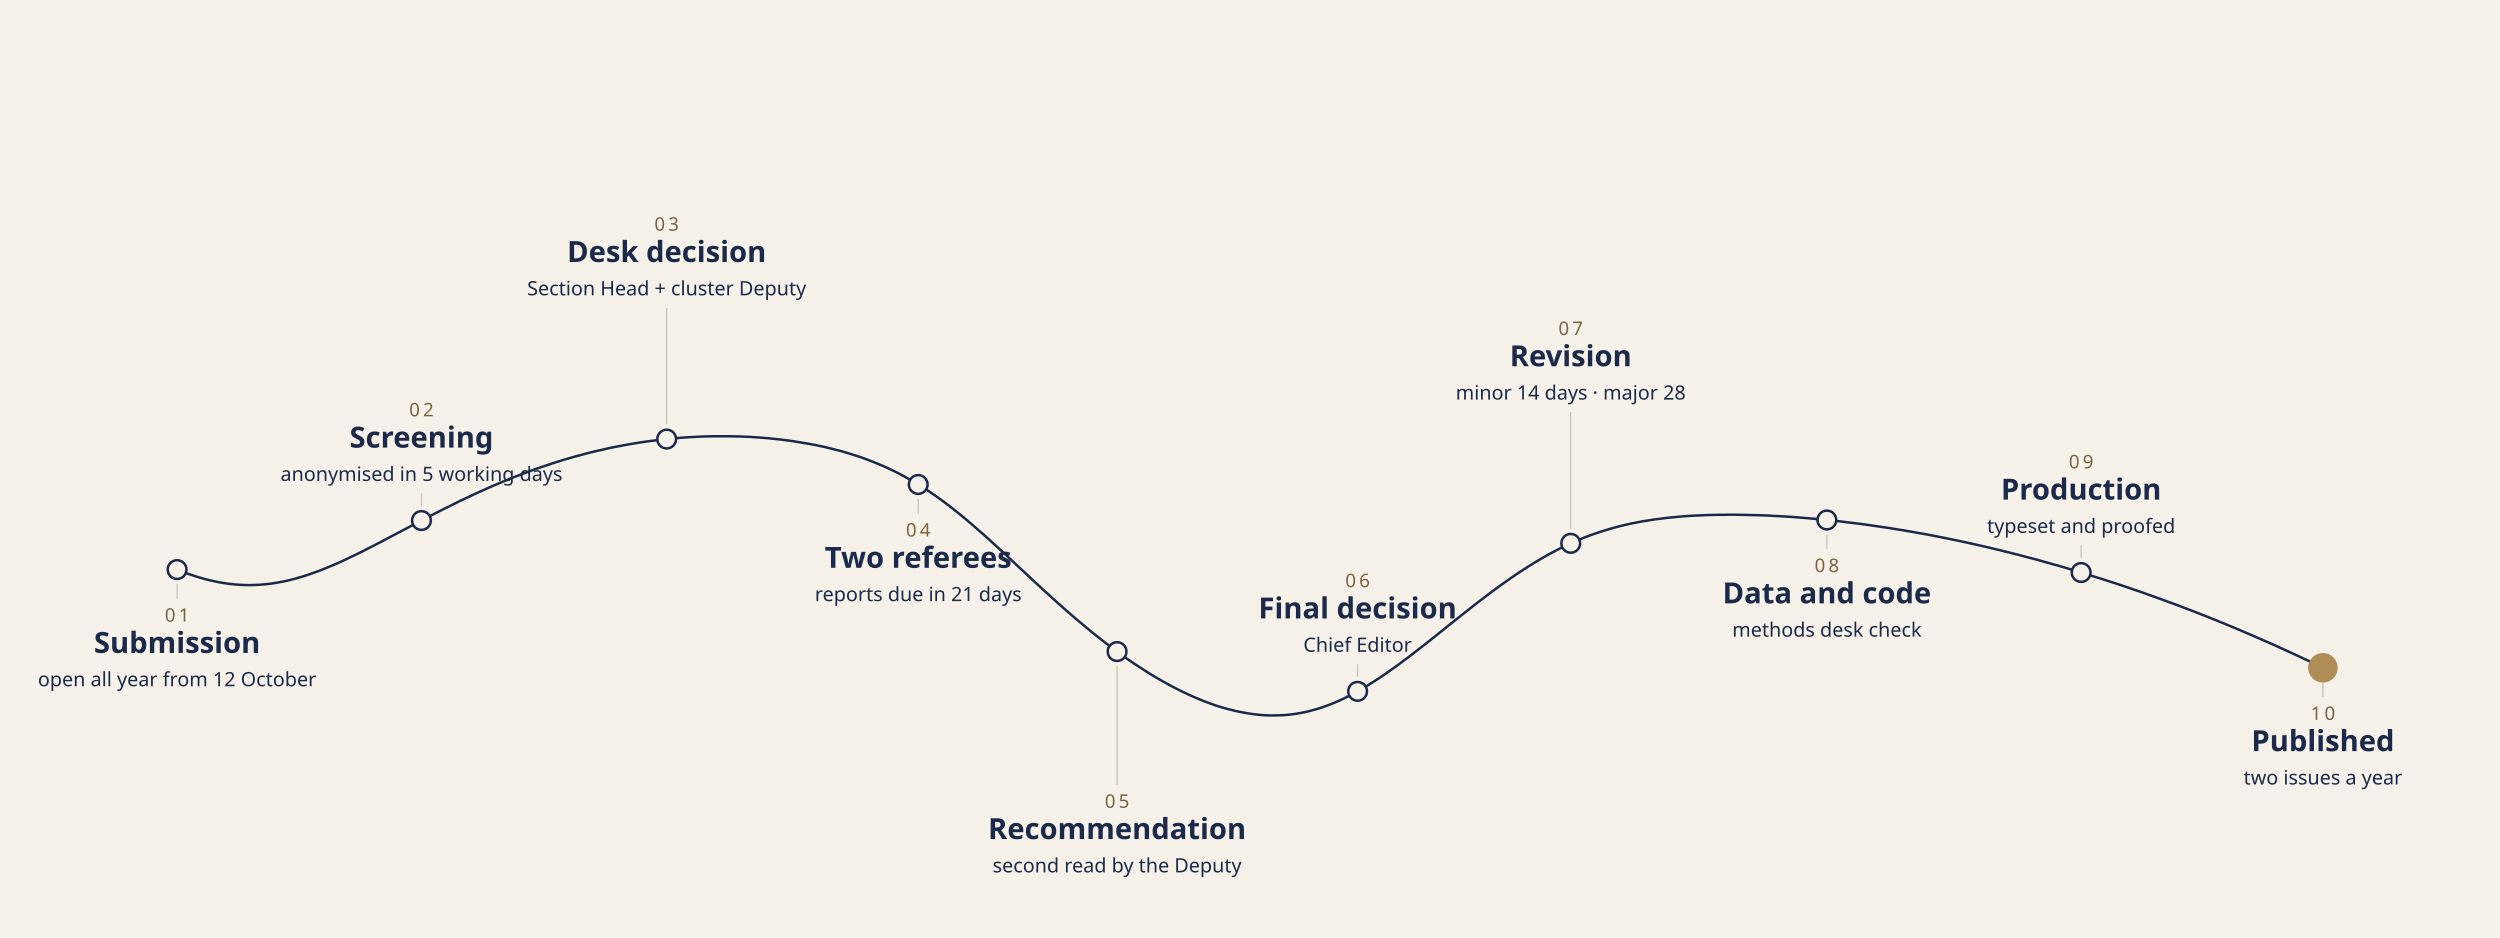
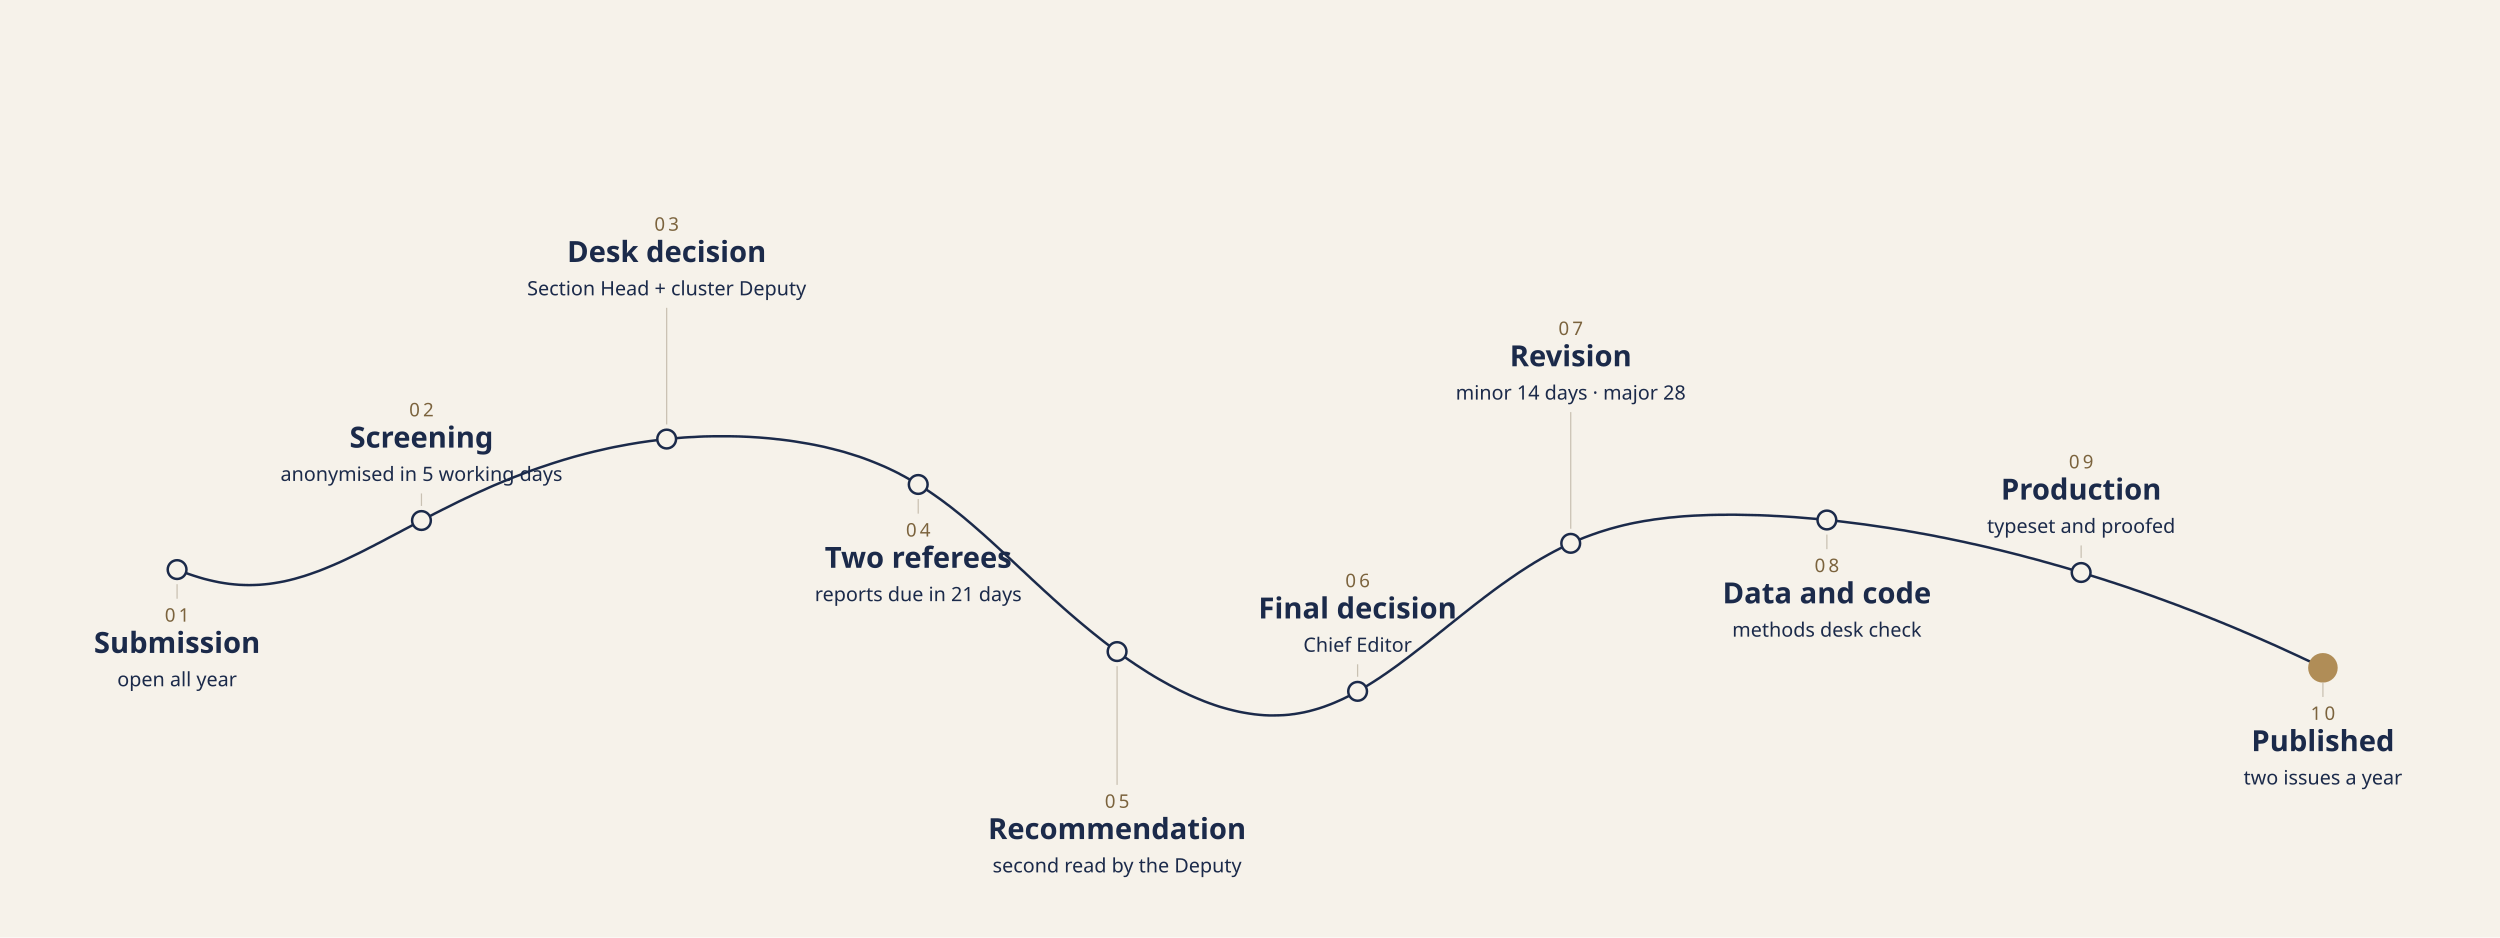
<svg xmlns="http://www.w3.org/2000/svg" width="2400" height="900" viewBox="0 0 2400 900">
  <rect x="0" y="0" width="2400.0" height="900.0" fill="#F6F2EA" />
  <path d="M170.0 546.8 L172.0 547.6 L176.8 549.5 L181.6 551.2 L181.6 551.2 L186.4 552.8 L191.2 554.3 L196.0 555.7 L197.2 556.0 L200.8 556.9 L205.6 558.0 L210.4 559.0 L215.2 559.8 L220.0 560.5 L223.0 560.8 L224.8 561.0 L229.6 561.4 L234.4 561.6 L239.2 561.7 L244.0 561.6 L248.8 561.4 L253.6 561.0 L255.5 560.8 L258.4 560.5 L263.2 559.8 L268.0 559.0 L272.8 558.1 L277.6 557.0 L281.5 556.0 L282.4 555.8 L287.2 554.4 L292.0 553.0 L296.8 551.4 L297.4 551.2 L301.6 549.7 L306.4 548.0 L310.4 546.4 L311.2 546.1 L316.0 544.1 L320.8 542.1 L321.9 541.6 L325.6 540.0 L330.4 537.8 L332.5 536.8 L335.2 535.5 L340.0 533.2 L342.5 532.0 L344.8 530.9 L349.6 528.5 L352.1 527.2 L354.4 526.0 L359.2 523.6 L361.4 522.4 L364.0 521.1 L368.8 518.6 L370.6 517.6 L373.6 516.0 L378.4 513.5 L379.7 512.8 L383.2 511.0 L388.0 508.4 L388.8 508.0 L392.8 505.9 L397.6 503.3 L397.9 503.2 L402.4 500.8 L407.0 498.4 L407.2 498.3 L412.0 495.8 L416.3 493.6 L416.8 493.3 L421.6 490.9 L425.7 488.8 L426.4 488.5 L431.2 486.1 L435.4 484.0 L436.0 483.7 L440.8 481.3 L445.3 479.2 L445.6 479.0 L450.4 476.8 L455.2 474.5 L455.5 474.4 L460.0 472.3 L464.8 470.2 L466.1 469.6 L469.6 468.0 L474.4 465.9 L477.1 464.8 L479.2 463.9 L484.0 461.9 L488.7 460.0 L488.8 459.9 L493.6 458.0 L498.4 456.2 L500.9 455.2 L503.2 454.3 L508.0 452.5 L512.8 450.8 L513.9 450.4 L517.6 449.1 L522.4 447.5 L527.2 445.9 L528.0 445.6 L532.0 444.3 L536.8 442.8 L541.6 441.3 L543.4 440.8 L546.4 439.9 L551.2 438.5 L556.0 437.2 L560.6 436.0 L560.8 435.9 L565.6 434.7 L570.4 433.5 L575.2 432.4 L580.0 431.3 L580.4 431.2 L584.8 430.2 L589.6 429.2 L594.4 428.3 L599.2 427.4 L604.0 426.5 L604.7 426.4 L608.8 425.7 L613.6 424.9 L618.4 424.2 L623.2 423.5 L628.0 422.9 L632.8 422.3 L637.6 421.8 L639.2 421.6 L642.4 421.3 L647.2 420.8 L652.0 420.4 L656.8 420.0 L661.6 419.7 L666.4 419.5 L671.2 419.2 L676.0 419.0 L680.8 418.9 L685.6 418.8 L690.4 418.8 L695.2 418.8 L700.0 418.8 L704.8 418.9 L709.6 419.0 L714.4 419.2 L719.2 419.4 L724.0 419.7 L728.8 420.0 L733.6 420.4 L738.4 420.8 L743.2 421.3 L745.7 421.6 L748.0 421.8 L752.8 422.4 L757.6 423.0 L762.4 423.7 L767.2 424.5 L772.0 425.3 L776.8 426.1 L778.3 426.4 L781.6 427.0 L786.4 428.0 L791.2 429.0 L796.0 430.2 L800.2 431.2 L800.8 431.4 L805.6 432.6 L810.4 433.9 L815.2 435.4 L817.2 436.0 L820.0 436.9 L824.8 438.4 L829.6 440.1 L831.4 440.8 L834.4 441.9 L839.2 443.8 L843.6 445.6 L844.0 445.8 L848.8 447.8 L853.6 450.0 L854.4 450.4 L858.4 452.3 L863.2 454.7 L864.0 455.2 L868.0 457.3 L872.8 460.0 L872.9 460.0 L877.6 462.7 L881.0 464.8 L882.4 465.6 L887.2 468.7 L888.6 469.6 L892.0 471.8 L895.8 474.4 L896.8 475.1 L901.6 478.5 L902.6 479.2 L906.4 482.0 L909.0 484.0 L911.2 485.6 L915.3 488.8 L916.0 489.4 L920.8 493.2 L921.3 493.6 L925.6 497.1 L927.1 498.4 L930.4 501.2 L932.8 503.2 L935.2 505.3 L938.3 508.0 L940.0 509.5 L943.8 512.8 L944.8 513.7 L949.1 517.6 L949.6 518.0 L954.4 522.4 L954.4 522.4 L959.2 526.8 L959.6 527.2 L964.0 531.2 L964.8 532.0 L968.8 535.7 L970.0 536.8 L973.6 540.2 L975.1 541.6 L978.4 544.7 L980.2 546.4 L983.2 549.1 L985.4 551.2 L988.0 553.6 L990.5 556.0 L992.8 558.1 L995.7 560.8 L997.6 562.5 L1000.9 565.6 L1002.4 567.0 L1006.2 570.4 L1007.2 571.3 L1011.4 575.2 L1012.0 575.7 L1016.8 580.0 L1016.8 580.0 L1021.6 584.3 L1022.2 584.8 L1026.4 588.5 L1027.7 589.6 L1031.2 592.6 L1033.3 594.4 L1036.0 596.7 L1039.0 599.2 L1040.8 600.7 L1044.8 604.0 L1045.6 604.7 L1050.4 608.6 L1050.7 608.8 L1055.2 612.4 L1056.7 613.6 L1060.0 616.2 L1062.9 618.4 L1064.8 619.8 L1069.3 623.2 L1069.6 623.4 L1074.4 627.0 L1075.8 628.0 L1079.2 630.4 L1082.6 632.8 L1084.0 633.8 L1088.8 637.0 L1089.6 637.6 L1093.6 640.2 L1097.0 642.4 L1098.4 643.3 L1103.2 646.4 L1104.6 647.2 L1108.0 649.3 L1112.6 652.0 L1112.8 652.1 L1117.6 654.8 L1121.2 656.8 L1122.4 657.5 L1127.2 660.0 L1130.3 661.6 L1132.0 662.5 L1136.8 664.8 L1140.2 666.4 L1141.6 667.1 L1146.4 669.2 L1151.1 671.2 L1151.2 671.2 L1156.0 673.2 L1160.8 675.0 L1163.7 676.0 L1165.6 676.7 L1170.4 678.3 L1175.2 679.7 L1179.2 680.8 L1180.0 681.0 L1184.8 682.2 L1189.6 683.3 L1194.4 684.2 L1199.2 685.0 L1203.4 685.6 L1204.0 685.7 L1208.8 686.2 L1213.6 686.6 L1218.4 686.8 L1223.2 686.8 L1228.0 686.7 L1232.8 686.5 L1237.6 686.1 L1241.2 685.6 L1242.4 685.5 L1247.2 684.7 L1252.0 683.8 L1256.8 682.7 L1261.6 681.4 L1263.7 680.8 L1266.4 680.0 L1271.2 678.4 L1276.0 676.6 L1277.6 676.0 L1280.8 674.7 L1285.6 672.6 L1288.7 671.2 L1290.4 670.4 L1295.2 668.0 L1298.3 666.4 L1300.0 665.5 L1304.8 662.8 L1306.9 661.6 L1309.6 660.1 L1314.4 657.1 L1314.9 656.8 L1319.2 654.1 L1322.4 652.0 L1324.0 651.0 L1328.8 647.7 L1329.6 647.2 L1333.6 644.4 L1336.4 642.4 L1338.4 641.0 L1343.1 637.6 L1343.2 637.5 L1348.0 633.9 L1349.5 632.8 L1352.8 630.3 L1355.8 628.0 L1357.6 626.6 L1362.0 623.2 L1362.4 622.9 L1367.2 619.2 L1368.2 618.4 L1372.0 615.4 L1374.2 613.6 L1376.8 611.6 L1380.3 608.8 L1381.6 607.7 L1386.3 604.0 L1386.4 603.9 L1391.2 600.0 L1392.3 599.2 L1396.0 596.2 L1398.3 594.4 L1400.8 592.4 L1404.3 589.6 L1405.6 588.6 L1410.4 584.8 L1410.4 584.8 L1415.2 581.0 L1416.5 580.0 L1420.0 577.3 L1422.8 575.2 L1424.8 573.6 L1429.1 570.4 L1429.6 570.0 L1434.4 566.4 L1435.5 565.6 L1439.2 562.9 L1442.1 560.8 L1444.0 559.5 L1448.8 556.1 L1448.9 556.0 L1453.6 552.8 L1455.9 551.2 L1458.4 549.5 L1463.2 546.4 L1463.2 546.4 L1468.0 543.3 L1470.8 541.6 L1472.8 540.3 L1477.6 537.5 L1478.7 536.8 L1482.4 534.7 L1487.2 532.0 L1487.2 532.0 L1492.0 529.4 L1496.3 527.2 L1496.8 526.9 L1501.6 524.6 L1506.2 522.4 L1506.4 522.3 L1511.2 520.1 L1516.0 518.1 L1517.2 517.6 L1520.8 516.1 L1525.6 514.3 L1529.7 512.8 L1530.4 512.6 L1535.2 510.9 L1540.0 509.4 L1544.6 508.0 L1544.8 507.9 L1549.6 506.6 L1554.4 505.3 L1559.2 504.1 L1563.3 503.2 L1564.0 503.0 L1568.8 502.0 L1573.6 501.1 L1578.4 500.2 L1583.2 499.5 L1588.0 498.7 L1590.4 498.4 L1592.8 498.1 L1597.6 497.5 L1602.4 496.9 L1607.2 496.5 L1612.0 496.0 L1616.8 495.6 L1621.6 495.3 L1626.4 495.0 L1631.2 494.8 L1636.0 494.6 L1640.8 494.4 L1645.6 494.3 L1650.4 494.2 L1655.2 494.2 L1660.0 494.1 L1664.8 494.1 L1669.6 494.2 L1674.4 494.3 L1679.2 494.4 L1684.0 494.5 L1688.8 494.6 L1693.6 494.8 L1698.4 495.0 L1703.2 495.3 L1708.0 495.5 L1712.8 495.8 L1717.6 496.1 L1722.4 496.4 L1727.2 496.8 L1732.0 497.2 L1736.8 497.6 L1741.6 498.0 L1745.8 498.4 L1746.4 498.5 L1751.2 498.9 L1756.0 499.4 L1760.8 499.9 L1765.6 500.4 L1770.4 501.0 L1775.2 501.6 L1780.0 502.2 L1784.8 502.8 L1787.9 503.2 L1789.6 503.4 L1794.4 504.1 L1799.2 504.8 L1804.0 505.5 L1808.8 506.2 L1813.6 506.9 L1818.4 507.7 L1820.4 508.0 L1823.2 508.5 L1828.0 509.2 L1832.8 510.1 L1837.6 510.9 L1842.4 511.8 L1847.2 512.6 L1848.1 512.8 L1852.0 513.5 L1856.8 514.4 L1861.6 515.4 L1866.4 516.3 L1871.2 517.3 L1872.6 517.6 L1876.0 518.3 L1880.8 519.3 L1885.6 520.3 L1890.4 521.4 L1895.0 522.4 L1895.2 522.4 L1900.0 523.5 L1904.8 524.6 L1909.6 525.7 L1914.4 526.9 L1915.7 527.2 L1919.2 528.0 L1924.0 529.2 L1928.8 530.4 L1933.6 531.6 L1935.1 532.0 L1938.4 532.8 L1943.2 534.1 L1948.0 535.4 L1952.8 536.6 L1953.4 536.8 L1957.6 537.9 L1962.4 539.3 L1967.2 540.6 L1970.7 541.6 L1972.0 542.0 L1976.8 543.3 L1981.6 544.7 L1986.4 546.1 L1987.3 546.4 L1991.2 547.6 L1996.0 549.0 L2000.8 550.5 L2003.1 551.2 L2005.6 552.0 L2010.4 553.5 L2015.2 555.0 L2018.4 556.0 L2020.0 556.5 L2024.8 558.1 L2029.6 559.6 L2033.1 560.8 L2034.4 561.2 L2039.2 562.8 L2044.0 564.4 L2047.4 565.6 L2048.8 566.1 L2053.6 567.7 L2058.4 569.4 L2061.2 570.4 L2063.2 571.1 L2068.0 572.8 L2072.8 574.6 L2074.6 575.2 L2077.6 576.3 L2082.4 578.1 L2087.2 579.8 L2087.6 580.0 L2092.0 581.6 L2096.8 583.5 L2100.3 584.8 L2101.6 585.3 L2106.4 587.1 L2111.2 589.0 L2112.7 589.6 L2116.0 590.9 L2120.8 592.8 L2124.7 594.4 L2125.6 594.7 L2130.4 596.7 L2135.2 598.6 L2136.5 599.2 L2140.0 600.6 L2144.8 602.6 L2148.1 604.0 L2149.6 604.6 L2154.4 606.7 L2159.2 608.7 L2159.4 608.8 L2164.0 610.8 L2168.8 612.9 L2170.5 613.6 L2173.6 615.0 L2178.4 617.1 L2181.3 618.4 L2183.2 619.2 L2188.0 621.4 L2192.0 623.2 L2192.8 623.6 L2197.6 625.8 L2202.4 628.0 L2202.4 628.0 L2207.2 630.2 L2212.0 632.5 L2212.7 632.8 L2216.8 634.7 L2221.6 637.0 L2222.8 637.6 L2226.4 639.3 L2230.0 641.1" fill="none" stroke="#1B2A4A" stroke-width="2.4" />
  <circle cx="170.0" cy="546.8" r="9" fill="#F6F2EA" stroke="#1B2A4A" stroke-width="2.4" />
  <line x1="170.0" y1="560.8" x2="170.0" y2="574.8" stroke="#C9C1B2" stroke-width="1.2" />
  <text x="170.0" y="596.8" font-family="Libre Baskerville" font-size="18" font-weight="400" text-anchor="middle" letter-spacing="3" fill="#7B633D">01</text>
  <text x="170.0" y="626.8" font-family="Libre Baskerville" font-size="28" font-weight="700" text-anchor="middle" letter-spacing="0" fill="#1B2A4A">Submission</text>
-   <text x="170.0" y="658.8" font-family="Libre Baskerville" font-size="19" font-weight="400" text-anchor="middle" letter-spacing="0" fill="#1B2A4A">open all year from 12 October</text>
+   <text x="170.0" y="658.8" font-family="Libre Baskerville" font-size="19" font-weight="400" text-anchor="middle" letter-spacing="0" fill="#1B2A4A">open all year</text>
  <circle cx="404.6" cy="499.7" r="9" fill="#F6F2EA" stroke="#1B2A4A" stroke-width="2.4" />
  <line x1="404.6" y1="485.7" x2="404.6" y2="473.7" stroke="#C9C1B2" stroke-width="1.2" />
  <text x="404.6" y="399.7" font-family="Libre Baskerville" font-size="18" font-weight="400" text-anchor="middle" letter-spacing="3" fill="#7B633D">02</text>
  <text x="404.6" y="429.7" font-family="Libre Baskerville" font-size="28" font-weight="700" text-anchor="middle" letter-spacing="0" fill="#1B2A4A">Screening</text>
  <text x="404.6" y="461.7" font-family="Libre Baskerville" font-size="19" font-weight="400" text-anchor="middle" letter-spacing="0" fill="#1B2A4A">anonymised in 5 working days</text>
  <circle cx="640.0" cy="421.5" r="9" fill="#F6F2EA" stroke="#1B2A4A" stroke-width="2.4" />
  <line x1="640.0" y1="407.5" x2="640.0" y2="295.5" stroke="#C9C1B2" stroke-width="1.2" />
  <text x="640.0" y="221.5" font-family="Libre Baskerville" font-size="18" font-weight="400" text-anchor="middle" letter-spacing="3" fill="#7B633D">03</text>
  <text x="640.0" y="251.5" font-family="Libre Baskerville" font-size="28" font-weight="700" text-anchor="middle" letter-spacing="0" fill="#1B2A4A">Desk decision</text>
  <text x="640.0" y="283.5" font-family="Libre Baskerville" font-size="19" font-weight="400" text-anchor="middle" letter-spacing="0" fill="#1B2A4A">Section Head + cluster Deputy</text>
  <circle cx="881.5" cy="465.1" r="9" fill="#F6F2EA" stroke="#1B2A4A" stroke-width="2.4" />
  <line x1="881.5" y1="479.1" x2="881.5" y2="493.1" stroke="#C9C1B2" stroke-width="1.2" />
  <text x="881.5" y="515.1" font-family="Libre Baskerville" font-size="18" font-weight="400" text-anchor="middle" letter-spacing="3" fill="#7B633D">04</text>
  <text x="881.5" y="545.1" font-family="Libre Baskerville" font-size="28" font-weight="700" text-anchor="middle" letter-spacing="0" fill="#1B2A4A">Two referees</text>
  <text x="881.5" y="577.1" font-family="Libre Baskerville" font-size="19" font-weight="400" text-anchor="middle" letter-spacing="0" fill="#1B2A4A">reports due in 21 days</text>
  <circle cx="1072.4" cy="625.5" r="9" fill="#F6F2EA" stroke="#1B2A4A" stroke-width="2.4" />
  <line x1="1072.4" y1="639.5" x2="1072.4" y2="753.5" stroke="#C9C1B2" stroke-width="1.2" />
  <text x="1072.4" y="775.5" font-family="Libre Baskerville" font-size="18" font-weight="400" text-anchor="middle" letter-spacing="3" fill="#7B633D">05</text>
  <text x="1072.4" y="805.5" font-family="Libre Baskerville" font-size="28" font-weight="700" text-anchor="middle" letter-spacing="0" fill="#1B2A4A">Recommendation</text>
  <text x="1072.4" y="837.5" font-family="Libre Baskerville" font-size="19" font-weight="400" text-anchor="middle" letter-spacing="0" fill="#1B2A4A">second read by the Deputy</text>
  <circle cx="1303.3" cy="663.7" r="9" fill="#F6F2EA" stroke="#1B2A4A" stroke-width="2.4" />
  <line x1="1303.3" y1="649.7" x2="1303.3" y2="637.7" stroke="#C9C1B2" stroke-width="1.2" />
  <text x="1303.3" y="563.7" font-family="Libre Baskerville" font-size="18" font-weight="400" text-anchor="middle" letter-spacing="3" fill="#7B633D">06</text>
  <text x="1303.3" y="593.7" font-family="Libre Baskerville" font-size="28" font-weight="700" text-anchor="middle" letter-spacing="0" fill="#1B2A4A">Final decision</text>
  <text x="1303.3" y="625.7" font-family="Libre Baskerville" font-size="19" font-weight="400" text-anchor="middle" letter-spacing="0" fill="#1B2A4A">Chief Editor</text>
  <circle cx="1507.9" cy="521.6" r="9" fill="#F6F2EA" stroke="#1B2A4A" stroke-width="2.4" />
  <line x1="1507.9" y1="507.6" x2="1507.9" y2="395.6" stroke="#C9C1B2" stroke-width="1.2" />
  <text x="1507.9" y="321.6" font-family="Libre Baskerville" font-size="18" font-weight="400" text-anchor="middle" letter-spacing="3" fill="#7B633D">07</text>
  <text x="1507.9" y="351.6" font-family="Libre Baskerville" font-size="28" font-weight="700" text-anchor="middle" letter-spacing="0" fill="#1B2A4A">Revision</text>
  <text x="1507.9" y="383.6" font-family="Libre Baskerville" font-size="19" font-weight="400" text-anchor="middle" letter-spacing="0" fill="#1B2A4A">minor 14 days · major 28</text>
  <circle cx="1753.8" cy="499.2" r="9" fill="#F6F2EA" stroke="#1B2A4A" stroke-width="2.4" />
  <line x1="1753.8" y1="513.2" x2="1753.8" y2="527.2" stroke="#C9C1B2" stroke-width="1.2" />
  <text x="1753.8" y="549.2" font-family="Libre Baskerville" font-size="18" font-weight="400" text-anchor="middle" letter-spacing="3" fill="#7B633D">08</text>
  <text x="1753.8" y="579.2" font-family="Libre Baskerville" font-size="28" font-weight="700" text-anchor="middle" letter-spacing="0" fill="#1B2A4A">Data and code</text>
  <text x="1753.8" y="611.2" font-family="Libre Baskerville" font-size="19" font-weight="400" text-anchor="middle" letter-spacing="0" fill="#1B2A4A">methods desk check</text>
  <circle cx="1997.9" cy="549.6" r="9" fill="#F6F2EA" stroke="#1B2A4A" stroke-width="2.4" />
  <line x1="1997.9" y1="535.6" x2="1997.9" y2="523.6" stroke="#C9C1B2" stroke-width="1.2" />
  <text x="1997.9" y="449.6" font-family="Libre Baskerville" font-size="18" font-weight="400" text-anchor="middle" letter-spacing="3" fill="#7B633D">09</text>
  <text x="1997.9" y="479.6" font-family="Libre Baskerville" font-size="28" font-weight="700" text-anchor="middle" letter-spacing="0" fill="#1B2A4A">Production</text>
  <text x="1997.9" y="511.6" font-family="Libre Baskerville" font-size="19" font-weight="400" text-anchor="middle" letter-spacing="0" fill="#1B2A4A">typeset and proofed</text>
  <circle cx="2230.0" cy="641.1" r="13" fill="#B08D57" stroke="#B08D57" stroke-width="2.4" />
  <line x1="2230.0" y1="655.1" x2="2230.0" y2="669.1" stroke="#C9C1B2" stroke-width="1.2" />
  <text x="2230.0" y="691.1" font-family="Libre Baskerville" font-size="18" font-weight="400" text-anchor="middle" letter-spacing="3" fill="#7B633D">10</text>
  <text x="2230.0" y="721.1" font-family="Libre Baskerville" font-size="28" font-weight="700" text-anchor="middle" letter-spacing="0" fill="#1B2A4A">Published</text>
  <text x="2230.0" y="753.1" font-family="Libre Baskerville" font-size="19" font-weight="400" text-anchor="middle" letter-spacing="0" fill="#1B2A4A">two issues a year</text>
</svg>
